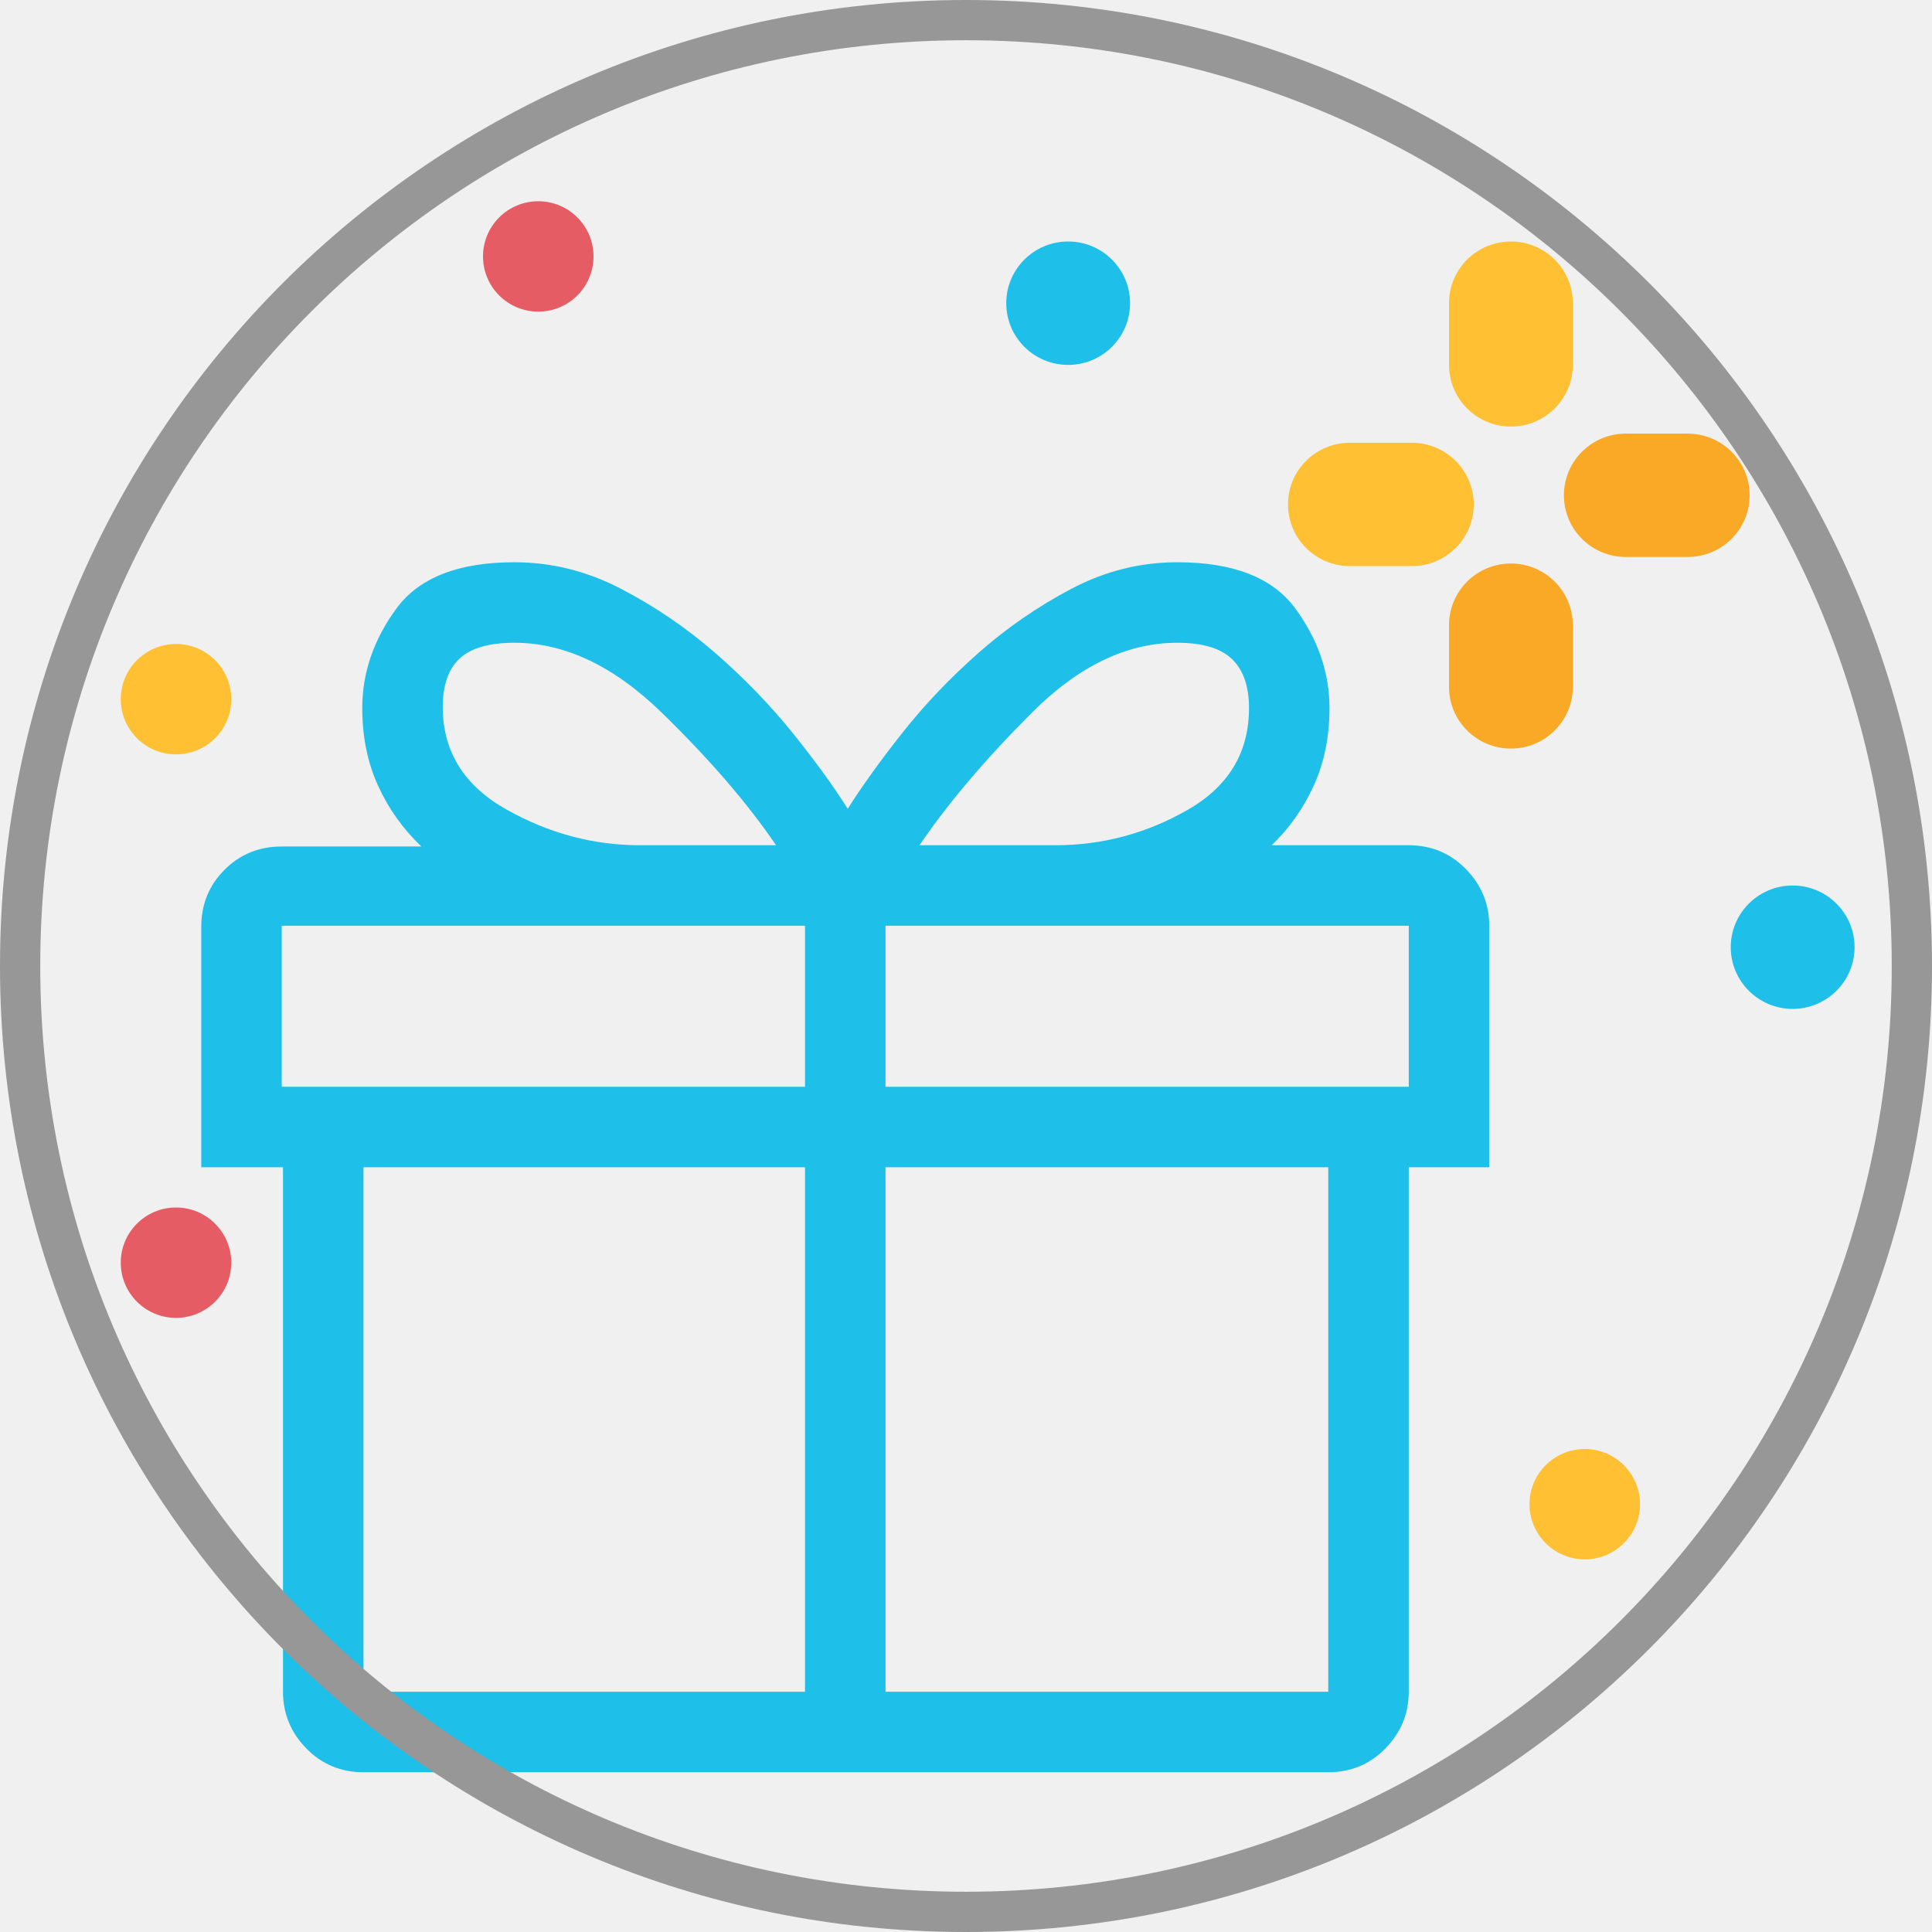
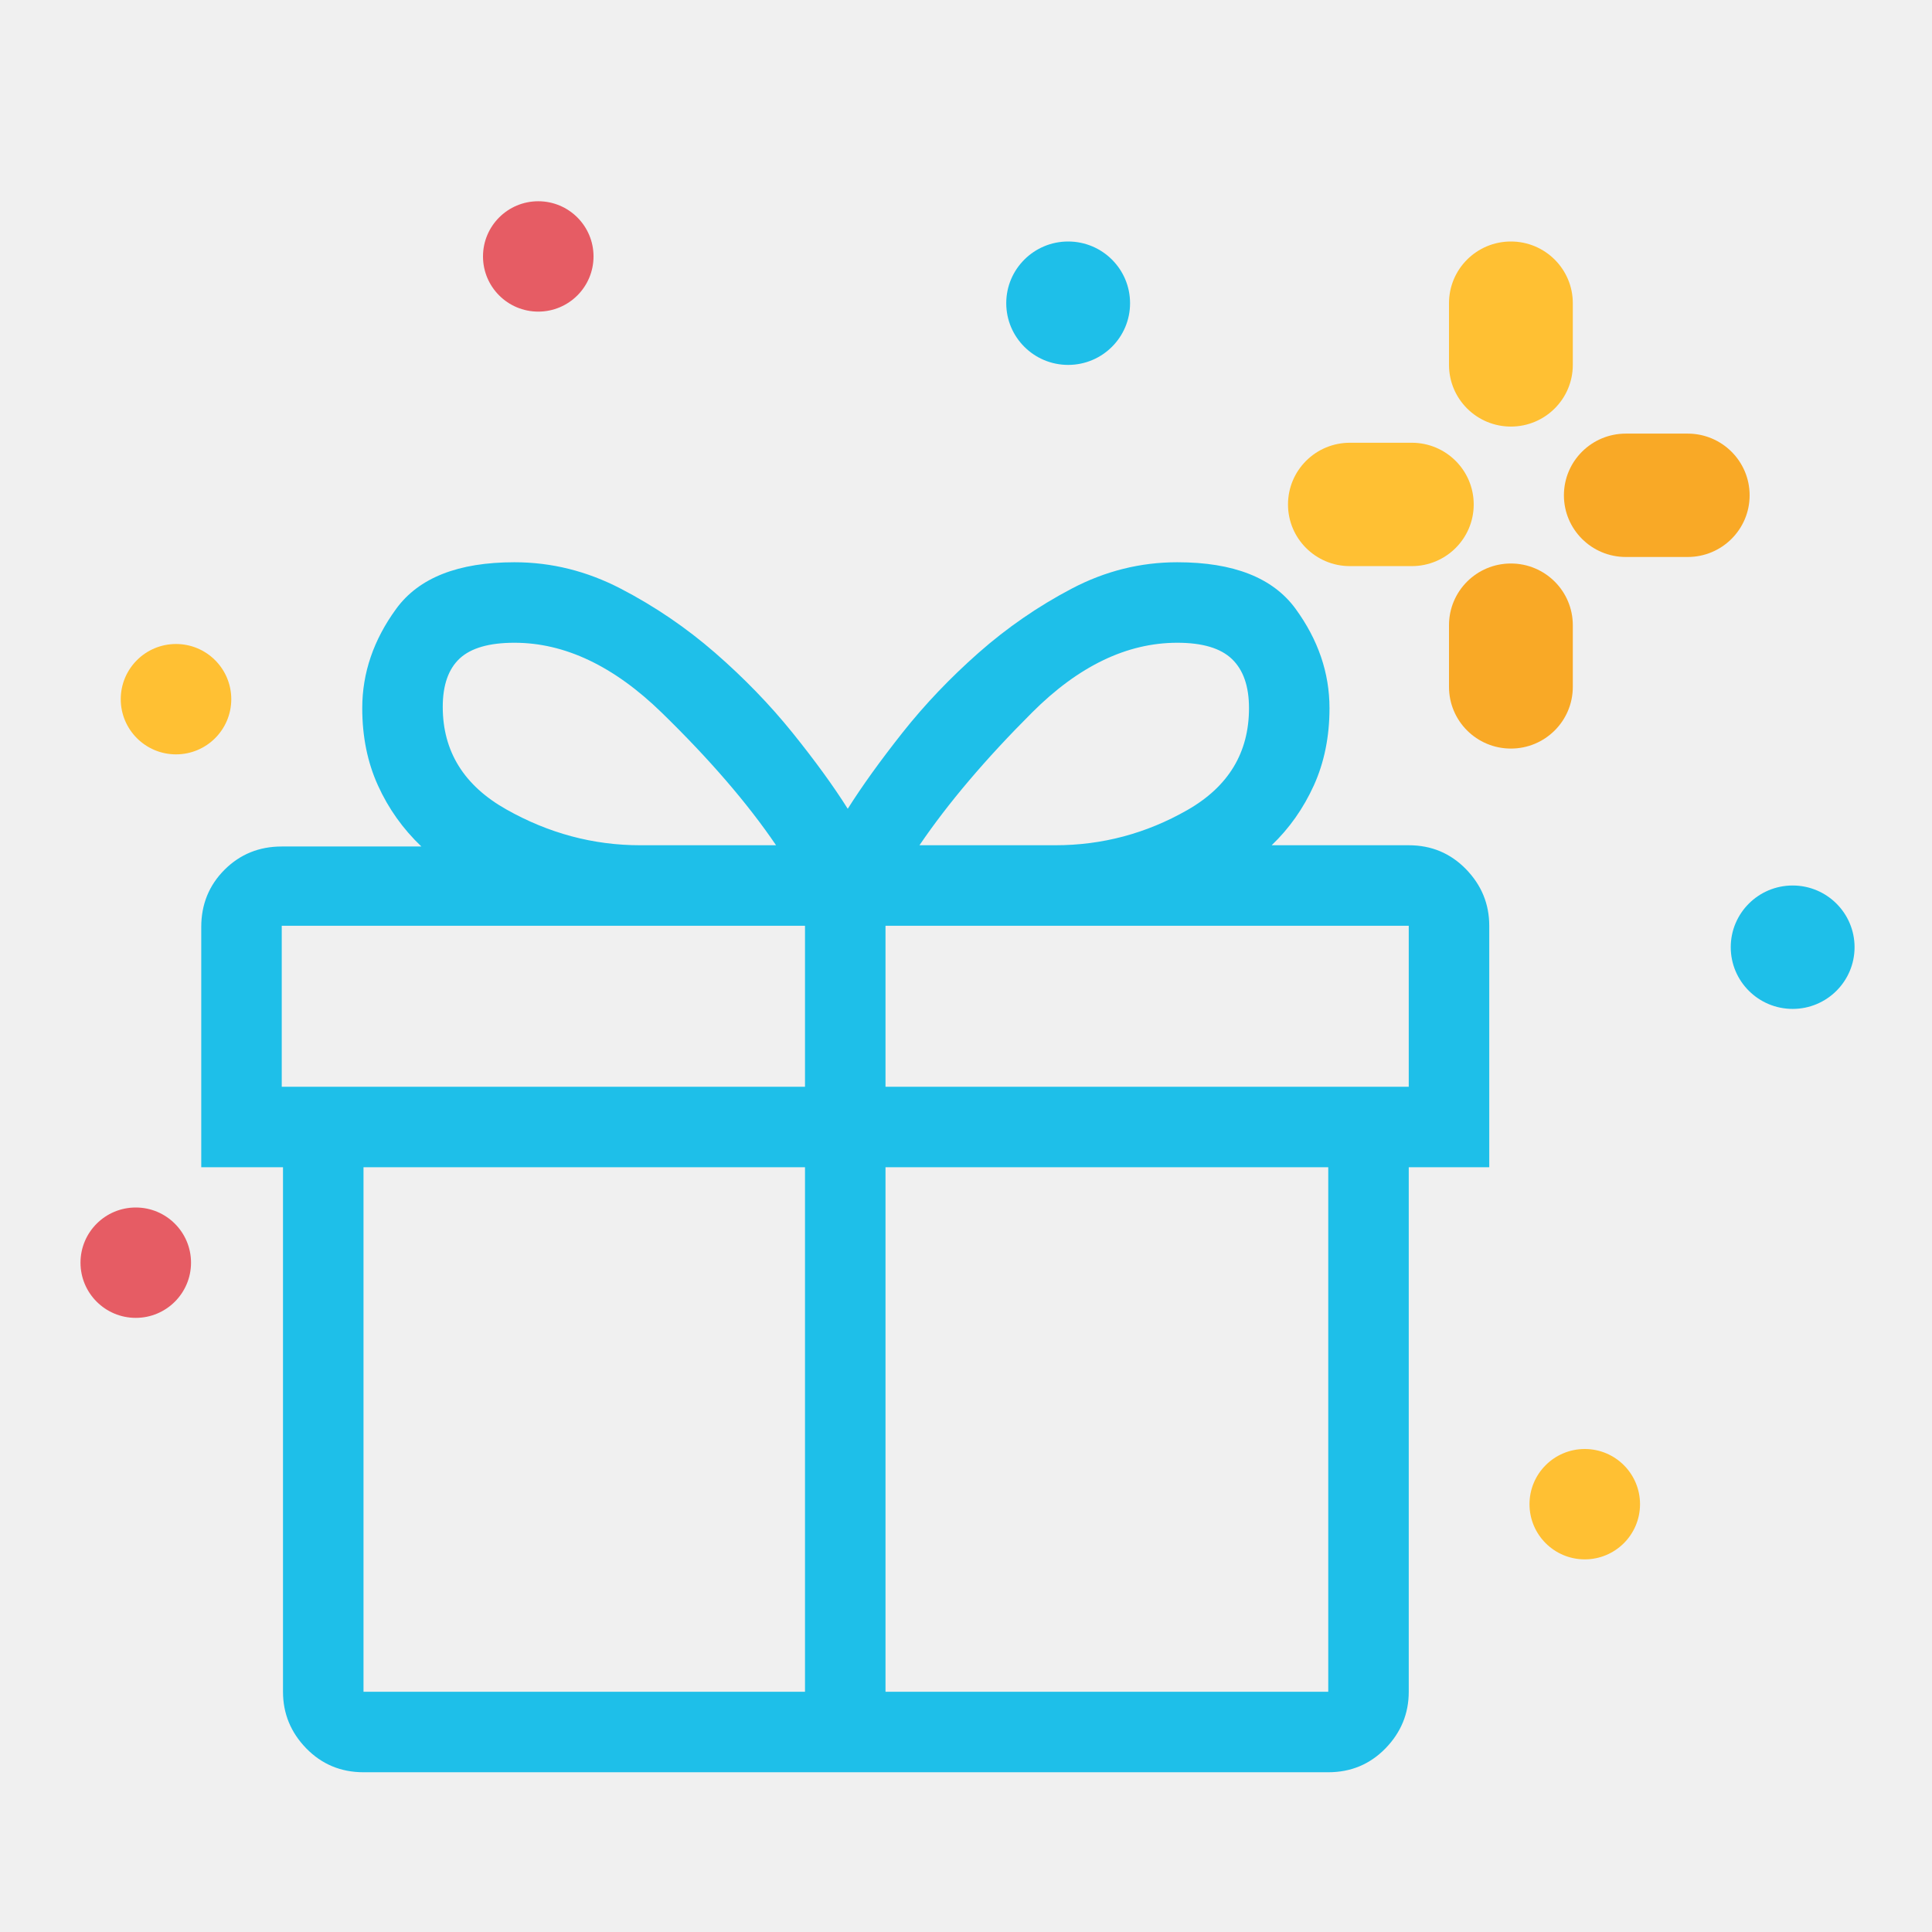
- <svg xmlns="http://www.w3.org/2000/svg" xmlns:xlink="http://www.w3.org/1999/xlink" width="48" height="48" viewBox="0 0 48 48">
-   <defs>
-     <circle id="gift-a" cx="24" cy="24" r="24" />
-     <mask id="gift-b" width="48" height="48" x="0" y="0" fill="#fff">
-       <use xlink:href="#gift-a" />
-     </mask>
-   </defs>
+ <svg xmlns="http://www.w3.org/2000/svg" width="48" height="48" viewBox="0 0 48 48">
  <g fill="none" fill-rule="evenodd">
    <g fill-rule="nonzero" transform="translate(25 6)">
      <ellipse cx="19.538" cy="17.533" fill="#1EBFE9" rx="1.538" ry="1.533" />
      <ellipse cx="1.538" cy="1.533" fill="#1EBFE9" rx="1.538" ry="1.533" />
      <path fill="#FFC033" d="M12.538,4.598 C11.688,4.598 11,3.912 11,3.065 L11,1.533 C11,0.686 11.688,0 12.538,0 C13.387,0 14.076,0.686 14.076,1.533 L14.076,3.065 C14.076,3.912 13.387,4.598 12.538,4.598 Z" />
      <path fill="#F9A926" d="M12.538,12.598 C11.688,12.598 11,11.912 11,11.065 L11,9.533 C11,8.686 11.688,8 12.538,8 C13.387,8 14.076,8.686 14.076,9.533 L14.076,11.065 C14.076,11.912 13.387,12.598 12.538,12.598 Z" />
      <path fill="#FFC033" d="M10.076,8.065 L8.538,8.065 C7.688,8.065 7,7.379 7,6.533 C7,5.686 7.688,5 8.538,5 L10.076,5 C10.925,5 11.614,5.686 11.614,6.533 C11.614,7.379 10.925,8.065 10.076,8.065 Z" />
      <path fill="#F9A926" d="M3.076,3.065 L1.538,3.065 C0.688,3.065 0,2.379 0,1.533 C0,0.686 0.688,0 1.538,0 L3.076,0 C3.925,0 4.614,0.686 4.614,1.533 C4.614,2.379 3.925,3.065 3.076,3.065 Z" transform="translate(13.855 4.773)" />
    </g>
    <path fill="#1EBFE9" d="M37,23 L37,29 L35,29 L35,42.031 C35,42.573 34.807,43.042 34.422,43.438 C34.036,43.833 33.563,44.031 33,44.031 L9.031,44.031 C8.469,44.031 7.995,43.833 7.609,43.438 C7.224,43.042 7.031,42.573 7.031,42.031 L7.031,29 L5,29 L5,23.031 C5,22.469 5.193,21.995 5.578,21.609 C5.964,21.224 6.437,21.031 7,21.031 L10.469,21.031 C10.01,20.594 9.651,20.089 9.391,19.516 C9.13,18.943 9,18.302 9,17.594 C9,16.719 9.281,15.896 9.844,15.125 C10.406,14.354 11.385,13.969 12.781,13.969 C13.698,13.969 14.578,14.187 15.422,14.625 C16.266,15.063 17.047,15.594 17.766,16.219 C18.484,16.844 19.125,17.505 19.688,18.203 C20.25,18.901 20.708,19.531 21.062,20.094 C21.417,19.531 21.87,18.901 22.422,18.203 C22.974,17.505 23.604,16.844 24.312,16.219 C25.021,15.594 25.792,15.063 26.625,14.625 C27.458,14.187 28.333,13.969 29.25,13.969 C30.646,13.969 31.625,14.354 32.188,15.125 C32.75,15.896 33.031,16.719 33.031,17.594 C33.031,18.302 32.901,18.943 32.641,19.516 C32.38,20.089 32.031,20.583 31.594,21 L35,21 C35.563,21 36.036,21.198 36.422,21.594 C36.807,21.99 37,22.458 37,23 Z M29.25,15.969 C28,15.969 26.797,16.547 25.641,17.703 C24.484,18.859 23.552,19.958 22.844,21 L26.219,21 C27.385,21 28.479,20.708 29.5,20.125 C30.521,19.542 31.031,18.698 31.031,17.594 C31.031,17.052 30.891,16.646 30.609,16.375 C30.328,16.104 29.875,15.969 29.25,15.969 Z M12.781,15.969 C12.156,15.969 11.703,16.099 11.422,16.359 C11.141,16.62 11,17.021 11,17.562 C11,18.667 11.526,19.516 12.578,20.109 C13.63,20.703 14.74,21 15.906,21 L19.281,21 C18.573,19.958 17.625,18.859 16.438,17.703 C15.25,16.547 14.031,15.969 12.781,15.969 Z M35,27 L35,23 L22,23 L22,27 L35,27 Z M7,23 L7,27 L20,27 L20,23 L7,23 Z M9.031,29 L9.031,42.031 L20,42.031 L20,29 L9.031,29 Z M33,42.031 L33,29 L22,29 L22,42.031 L33,42.031 Z" />
    <ellipse cx="39.373" cy="37.371" fill="#FFC033" fill-rule="nonzero" rx="1.373" ry="1.371" />
    <ellipse cx="13.373" cy="6.371" fill="#E65C64" fill-rule="nonzero" rx="1.373" ry="1.371" />
-     <ellipse cx="4.373" cy="31.371" fill="#E65C64" fill-rule="nonzero" rx="1.373" ry="1.371" />
+     <ellipse cx="3.373" cy="31.371" fill="#E65C64" fill-rule="nonzero" rx="1.373" ry="1.371" />
    <ellipse cx="4.373" cy="17.371" fill="#FFC033" fill-rule="nonzero" rx="1.373" ry="1.371" />
-     <use stroke="#979797" stroke-width="2" mask="url(#gift-b)" xlink:href="#gift-a" />
  </g>
</svg>
